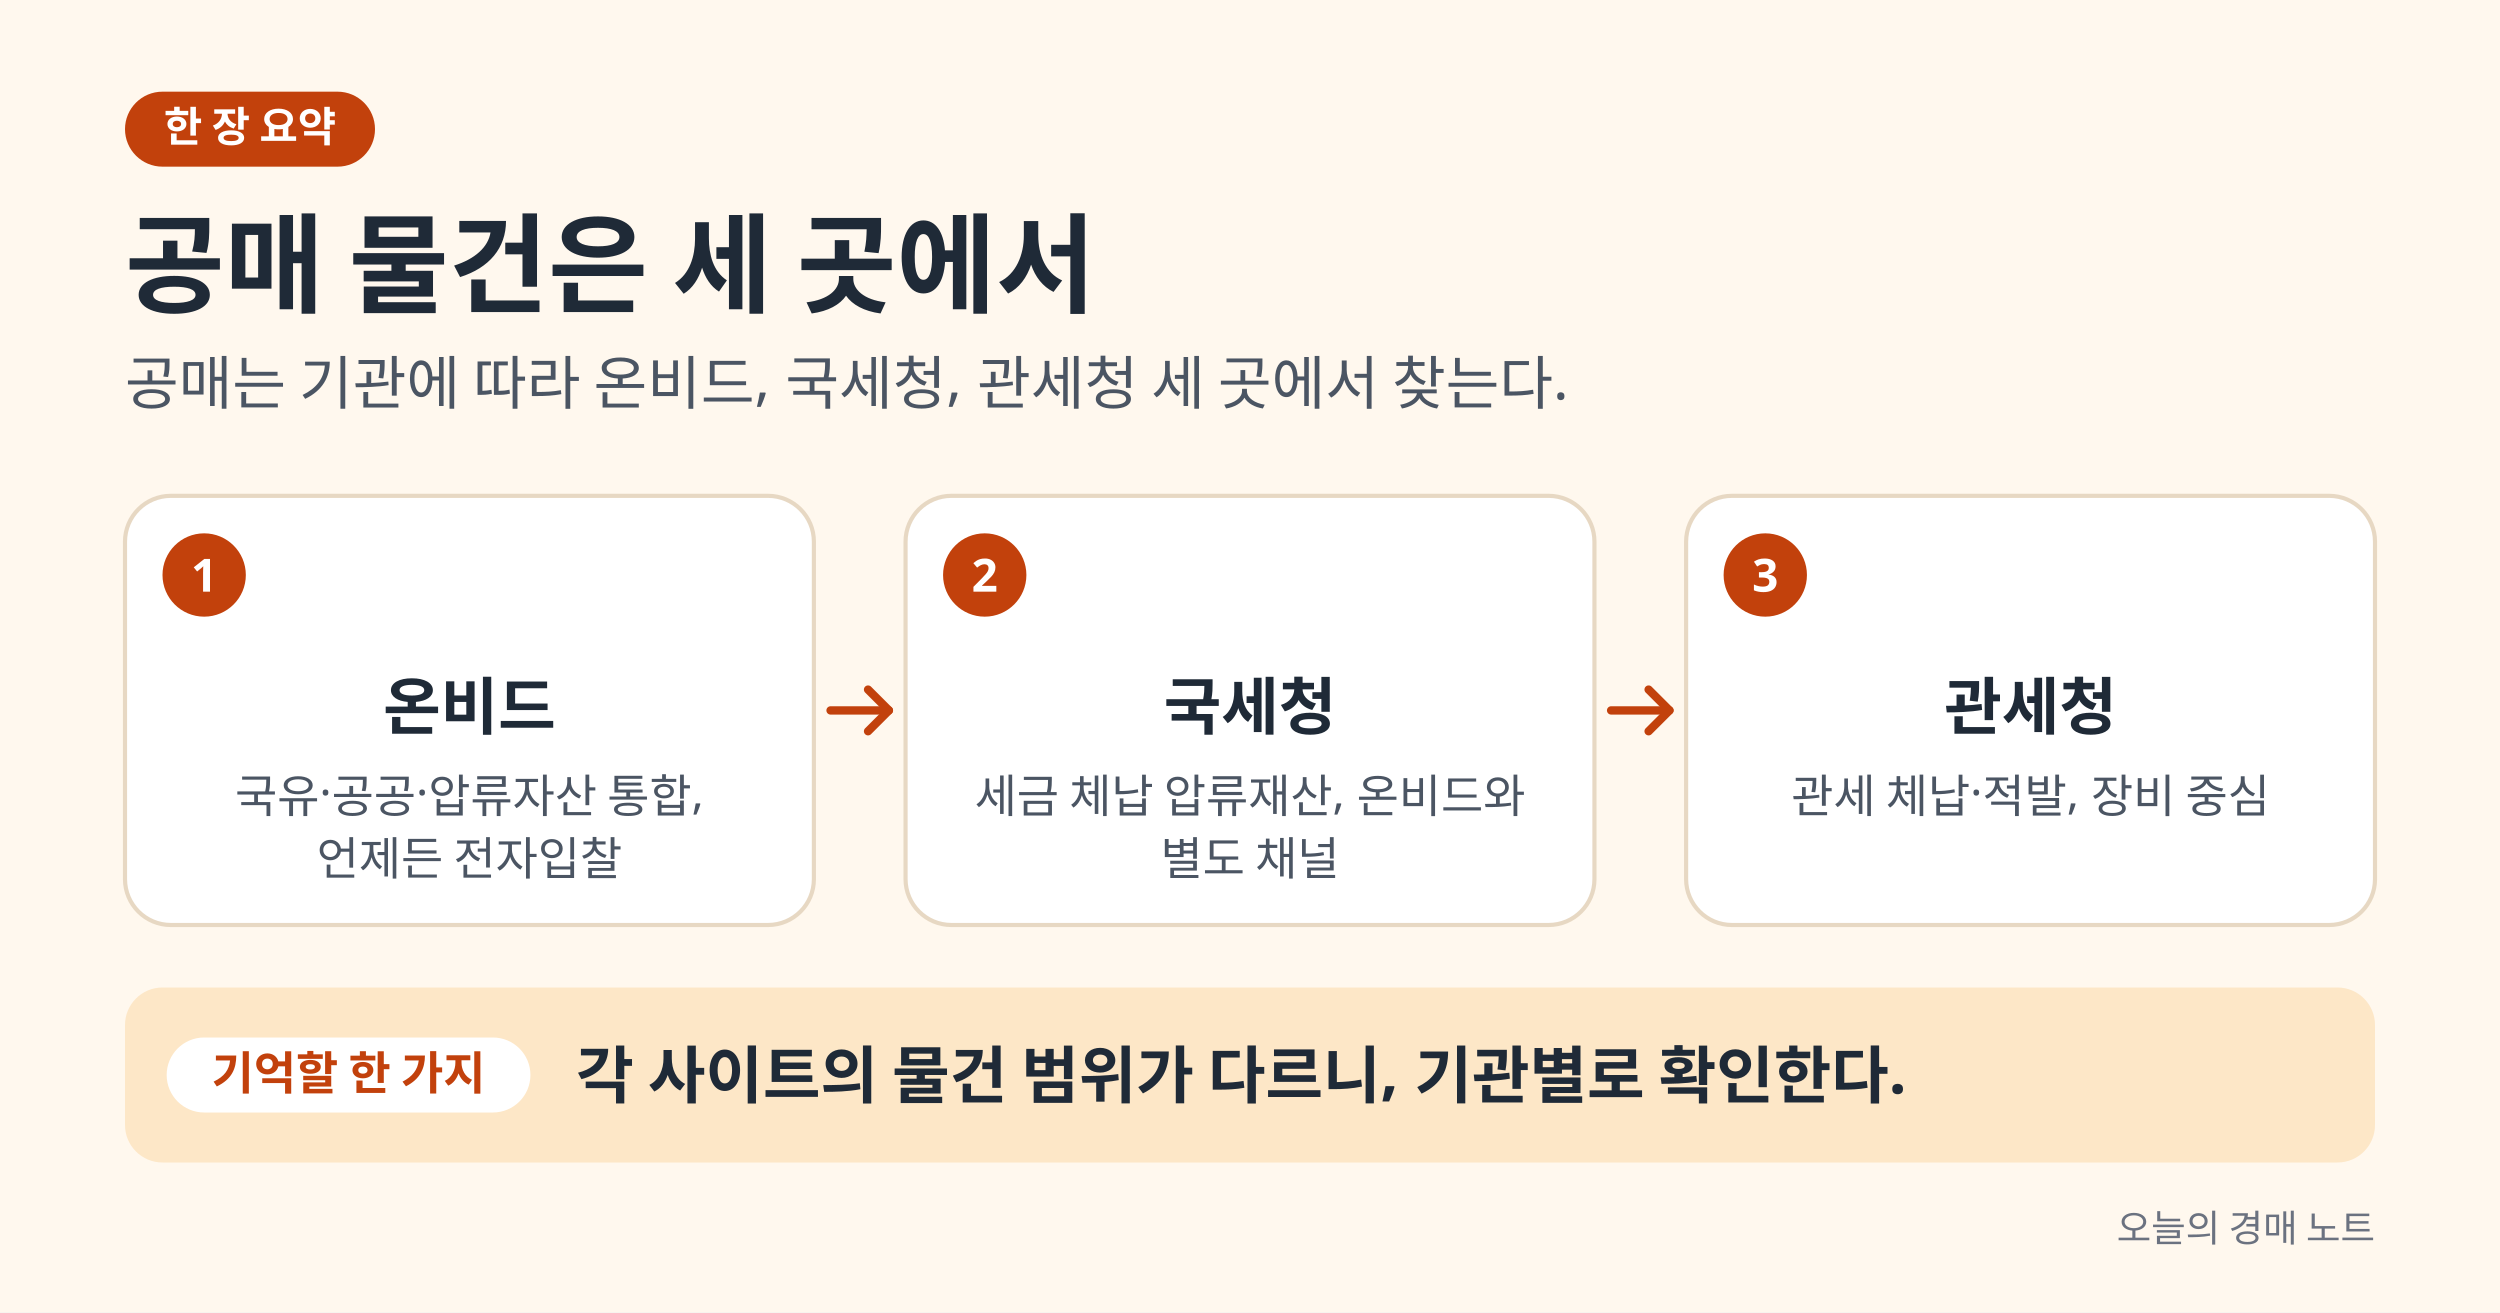
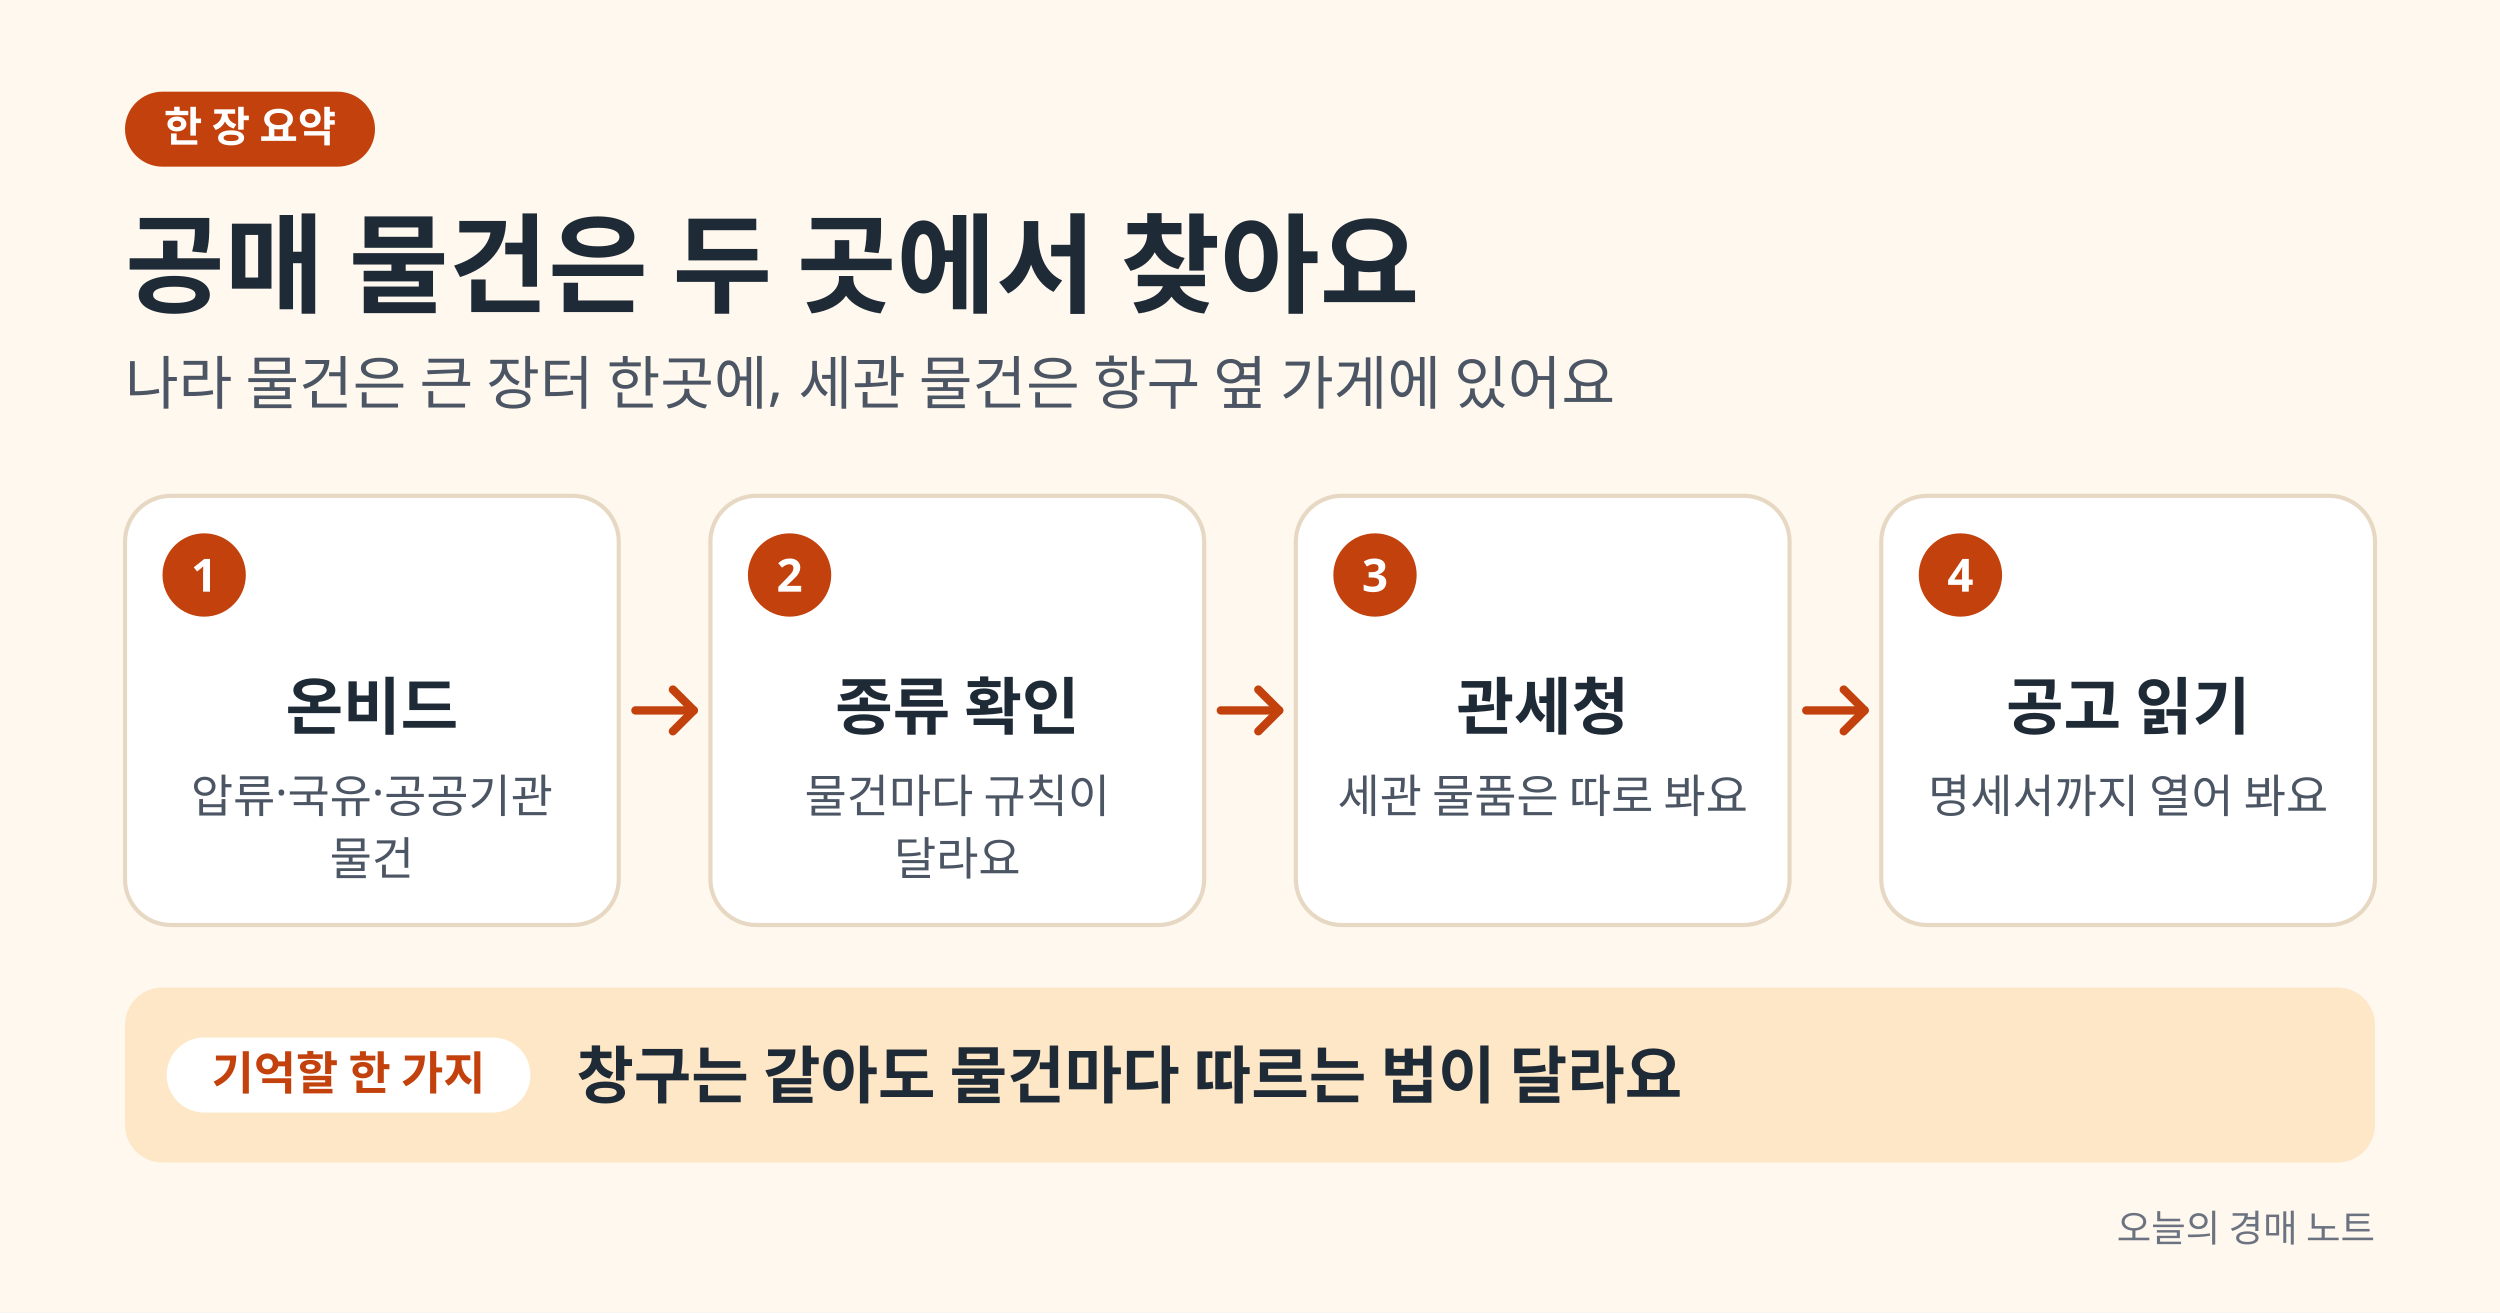
<svg xmlns="http://www.w3.org/2000/svg" width="1200" height="630" viewBox="0 0 1200 630" font-family="'Apple SD Gothic Neo','Noto Sans KR','Malgun Gothic',sans-serif">
  <rect width="1200" height="630" fill="#FFF8EE" />
  <rect x="60" y="44" width="120" height="36" rx="18" fill="#C2410C" />
  <text x="120" y="68" font-size="20" font-weight="700" fill="#FFFFFF" text-anchor="middle">한 장 요약</text>
-   <text x="60" y="146" font-size="52" font-weight="800" fill="#1F2A37">공매 물건은 세 곳에서</text>
-   <text x="60" y="194" font-size="28" fill="#4B5563">공매는 기관에 따라 온비드, 국세청, 관세청 세 곳에서 찾는다.</text>
-   <rect x="60" y="238" width="330.667" height="206" rx="22" fill="#FFFFFF" stroke="#E7D8C3" stroke-width="2" />
+   <text x="60" y="146" font-size="52" font-weight="800" fill="#1F2A37">공매 물건은 두 곳에서 찾아요</text>
+   <text x="60" y="194" font-size="28" fill="#4B5563">나라 물건은 큰 장터 한곳에, 세관 물건은 항구 옆 가게에 있어요</text>
+   <rect x="60" y="238" width="237" height="206" rx="22" fill="#FFFFFF" stroke="#E7D8C3" stroke-width="2" />
  <circle cx="98" cy="276" r="20" fill="#C2410C" />
  <text x="98" y="284" font-size="22" font-weight="800" fill="#FFFFFF" text-anchor="middle">1</text>
-   <text x="225.333" y="350" font-size="30" font-weight="700" fill="#1F2A37" text-anchor="middle">온비드</text>
-   <text x="225.333" y="390" font-size="22" fill="#4B5563" text-anchor="middle">국유·공공·압류자산 통합,</text>
-   <text x="225.333" y="420" font-size="22" fill="#4B5563" text-anchor="middle">언제든 전자입찰</text>
-   <path d="M398.667 341 H426.667" stroke="#C2410C" stroke-width="4" stroke-linecap="round" />
-   <path d="M416.667 331 L426.667 341 L416.667 351" fill="none" stroke="#C2410C" stroke-width="4" stroke-linecap="round" stroke-linejoin="round" />
-   <rect x="434.667" y="238" width="330.667" height="206" rx="22" fill="#FFFFFF" stroke="#E7D8C3" stroke-width="2" />
-   <circle cx="472.667" cy="276" r="20" fill="#C2410C" />
-   <text x="472.667" y="284" font-size="22" font-weight="800" fill="#FFFFFF" text-anchor="middle">2</text>
-   <text x="600" y="350" font-size="30" font-weight="700" fill="#1F2A37" text-anchor="middle">국세청</text>
-   <text x="600" y="390" font-size="22" fill="#4B5563" text-anchor="middle">세금 체납 압류재산, 온비드와</text>
-   <text x="600" y="420" font-size="22" fill="#4B5563" text-anchor="middle">별도 채널</text>
-   <path d="M773.333 341 H801.333" stroke="#C2410C" stroke-width="4" stroke-linecap="round" />
-   <path d="M791.333 331 L801.333 341 L791.333 351" fill="none" stroke="#C2410C" stroke-width="4" stroke-linecap="round" stroke-linejoin="round" />
-   <rect x="809.333" y="238" width="330.667" height="206" rx="22" fill="#FFFFFF" stroke="#E7D8C3" stroke-width="2" />
-   <circle cx="847.333" cy="276" r="20" fill="#C2410C" />
-   <text x="847.333" y="284" font-size="22" font-weight="800" fill="#FFFFFF" text-anchor="middle">3</text>
-   <text x="974.667" y="350" font-size="30" font-weight="700" fill="#1F2A37" text-anchor="middle">관세청</text>
-   <text x="974.667" y="390" font-size="22" fill="#4B5563" text-anchor="middle">관세 체납·적발, 장비 중심</text>
+   <text x="178.5" y="350" font-size="30" font-weight="700" fill="#1F2A37" text-anchor="middle">온비드</text>
+   <text x="178.5" y="390" font-size="22" fill="#4B5563" text-anchor="middle">압류·국유·공공기관</text>
+   <text x="178.5" y="420" font-size="22" fill="#4B5563" text-anchor="middle">물건</text>
+   <path d="M305 341 H333" stroke="#C2410C" stroke-width="4" stroke-linecap="round" />
+   <path d="M323 331 L333 341 L323 351" fill="none" stroke="#C2410C" stroke-width="4" stroke-linecap="round" stroke-linejoin="round" />
+   <rect x="341" y="238" width="237" height="206" rx="22" fill="#FFFFFF" stroke="#E7D8C3" stroke-width="2" />
+   <circle cx="379" cy="276" r="20" fill="#C2410C" />
+   <text x="379" y="284" font-size="22" font-weight="800" fill="#FFFFFF" text-anchor="middle">2</text>
+   <text x="459.5" y="350" font-size="30" font-weight="700" fill="#1F2A37" text-anchor="middle">종류 확인</text>
+   <text x="459.5" y="390" font-size="22" fill="#4B5563" text-anchor="middle">물건마다 규칙이</text>
+   <text x="459.5" y="420" font-size="22" fill="#4B5563" text-anchor="middle">달라요</text>
+   <path d="M586 341 H614" stroke="#C2410C" stroke-width="4" stroke-linecap="round" />
+   <path d="M604 331 L614 341 L604 351" fill="none" stroke="#C2410C" stroke-width="4" stroke-linecap="round" stroke-linejoin="round" />
+   <rect x="622" y="238" width="237" height="206" rx="22" fill="#FFFFFF" stroke="#E7D8C3" stroke-width="2" />
+   <circle cx="660" cy="276" r="20" fill="#C2410C" />
+   <text x="660" y="284" font-size="22" font-weight="800" fill="#FFFFFF" text-anchor="middle">3</text>
+   <text x="740.5" y="350" font-size="30" font-weight="700" fill="#1F2A37" text-anchor="middle">관세청</text>
+   <text x="740.5" y="390" font-size="22" fill="#4B5563" text-anchor="middle">세관 물품은 따로 봐요</text>
+   <path d="M867 341 H895" stroke="#C2410C" stroke-width="4" stroke-linecap="round" />
+   <path d="M885 331 L895 341 L885 351" fill="none" stroke="#C2410C" stroke-width="4" stroke-linecap="round" stroke-linejoin="round" />
+   <rect x="903" y="238" width="237" height="206" rx="22" fill="#FFFFFF" stroke="#E7D8C3" stroke-width="2" />
+   <circle cx="941" cy="276" r="20" fill="#C2410C" />
+   <text x="941" y="284" font-size="22" font-weight="800" fill="#FFFFFF" text-anchor="middle">4</text>
+   <text x="1021.5" y="350" font-size="30" font-weight="700" fill="#1F2A37" text-anchor="middle">공고 읽기</text>
+   <text x="1021.5" y="390" font-size="22" fill="#4B5563" text-anchor="middle">명세서까지 열어 봐요</text>
  <rect x="60" y="474" width="1080" height="84" rx="18" fill="#FDE7C7" />
  <rect x="80" y="498" width="174.6" height="36" rx="18" fill="#FFFFFF" />
  <text x="167.3" y="523" font-size="22" font-weight="700" fill="#C2410C" text-anchor="middle">기억할 한 가지</text>
-   <text x="276.6" y="527" font-size="30" font-weight="700" fill="#1F2A37">각 사이트의 물건 범위가 다르니, 기관별로 확인한다.</text>
+   <text x="276.6" y="527" font-size="30" font-weight="700" fill="#1F2A37">창구는 같아도 물건마다 따르는 법이 달라요</text>
  <text x="1140" y="596" font-size="18" fill="#6B7280" text-anchor="end">오늘의 경매 노트</text>
</svg>
